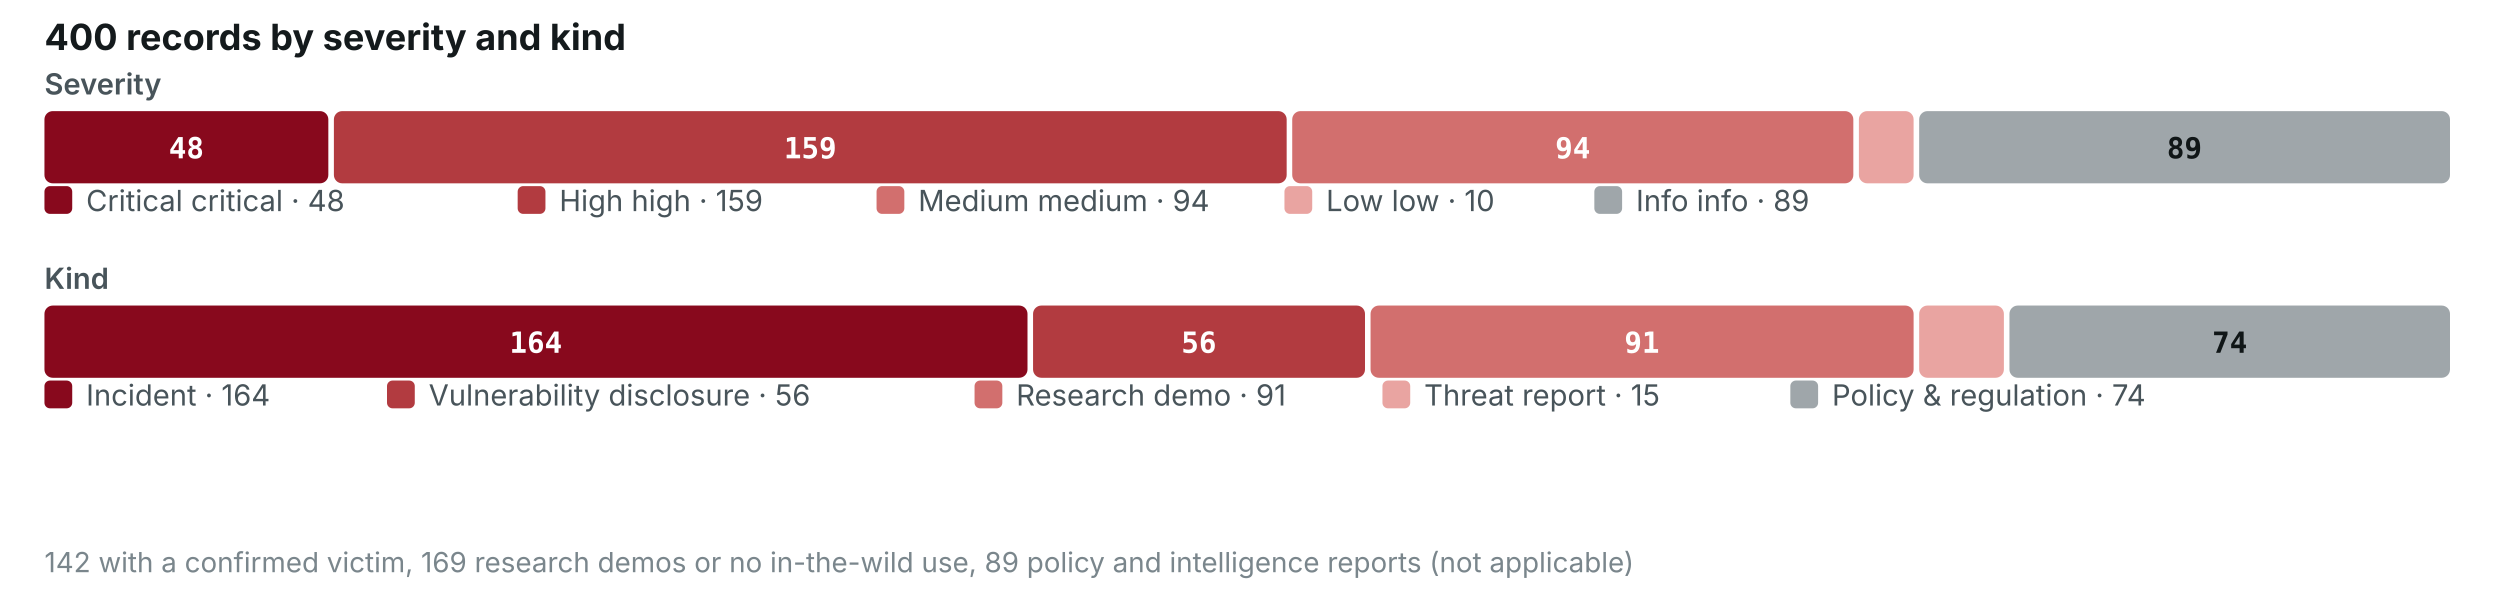
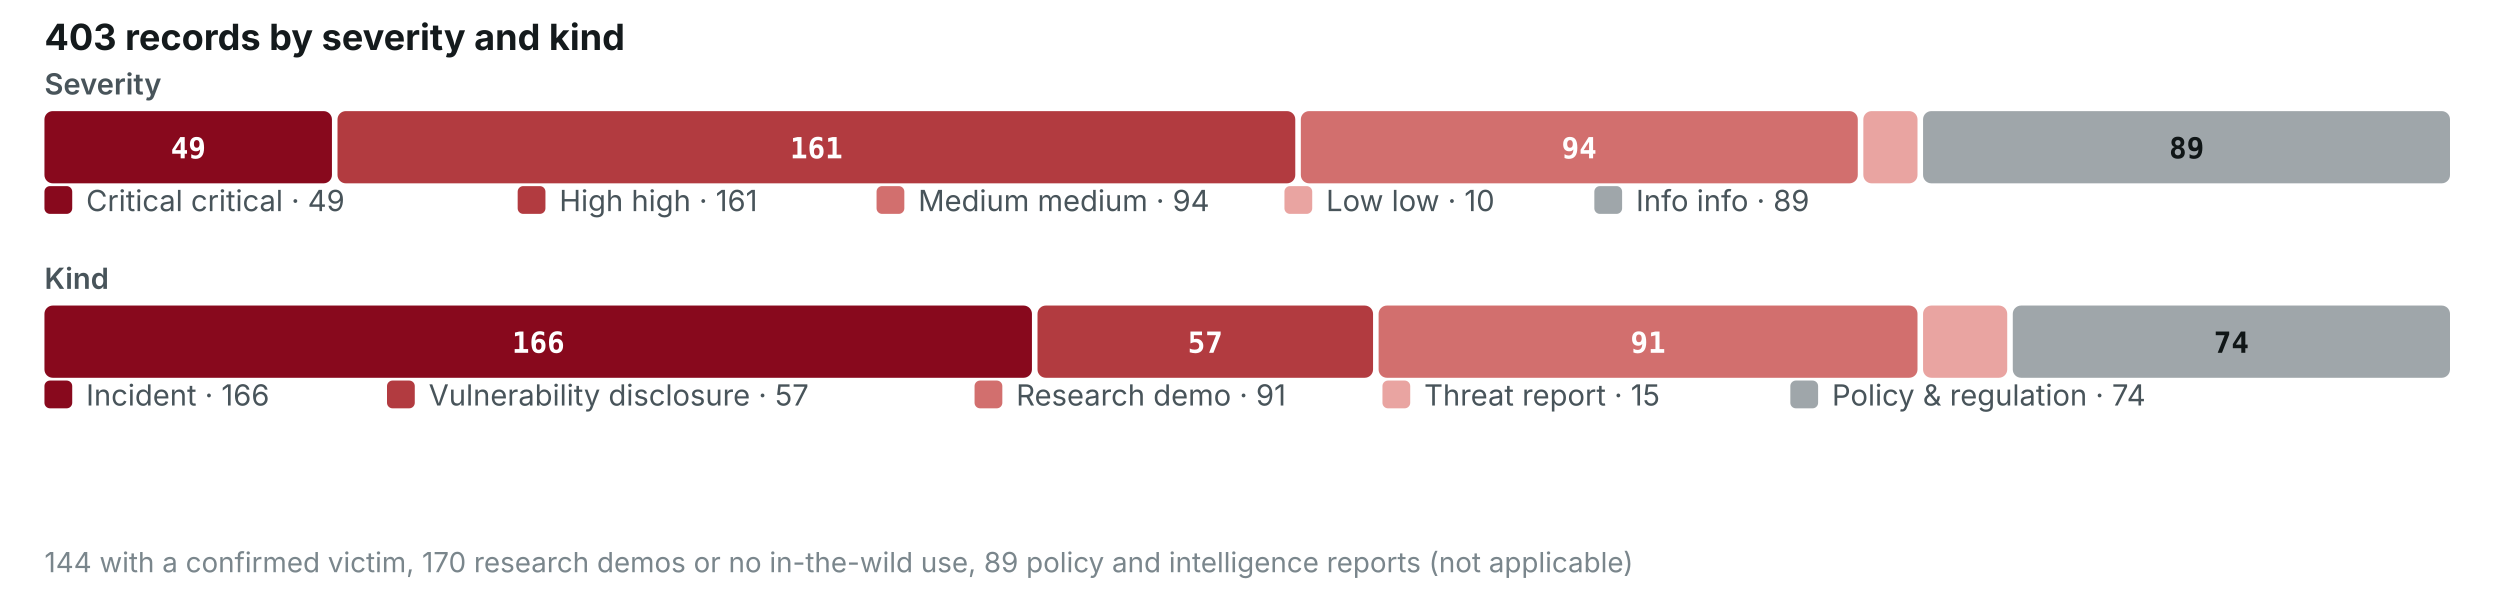
<svg xmlns="http://www.w3.org/2000/svg" viewBox="0 0 900 216" width="900" height="216" role="img" font-family="ui-sans-serif,-apple-system,'Segoe UI','PingFang SC','Microsoft YaHei',sans-serif">
  <rect width="900" height="216" fill="#FFFFFF" />
-   <text x="16" y="18" font-size="13" font-weight="700" fill="#141A1C">400 records by severity and kind</text>
+   <text x="16" y="18" font-size="13" font-weight="700" fill="#141A1C">403 records by severity and kind</text>
  <text x="16" y="34" font-size="10.5" fill="#48545A" font-weight="600">Severity</text>
-   <rect x="16.0" y="40" width="102.2" height="26" rx="3" fill="#88091D" />
-   <text x="67.1" y="57" font-size="10.5" text-anchor="middle" font-family="ui-monospace,'SF Mono','Cascadia Mono','Consolas',monospace" font-weight="700" fill="#FFFFFF">48</text>
-   <rect x="120.2" y="40" width="343.0" height="26" rx="3" fill="#B23B40" />
-   <text x="291.7" y="57" font-size="10.5" text-anchor="middle" font-family="ui-monospace,'SF Mono','Cascadia Mono','Consolas',monospace" font-weight="700" fill="#FFFFFF">159</text>
-   <rect x="465.2" y="40" width="202.0" height="26" rx="3" fill="#D26F6E" />
-   <text x="566.2" y="57" font-size="10.5" text-anchor="middle" font-family="ui-monospace,'SF Mono','Cascadia Mono','Consolas',monospace" font-weight="700" fill="#FFFFFF">94</text>
-   <rect x="669.2" y="40" width="19.7" height="26" rx="3" fill="#E9A4A1" />
-   <rect x="690.9" y="40" width="191.1" height="26" rx="3" fill="#9FA6AA" />
-   <text x="786.4" y="57" font-size="10.5" text-anchor="middle" font-family="ui-monospace,'SF Mono','Cascadia Mono','Consolas',monospace" font-weight="700" fill="#101617">89</text>
+   <rect x="16.0" y="40" width="103.5" height="26" rx="3" fill="#88091D" />
+   <text x="67.8" y="57" font-size="10.5" text-anchor="middle" font-family="ui-monospace,'SF Mono','Cascadia Mono','Consolas',monospace" font-weight="700" fill="#FFFFFF">49</text>
+   <rect x="121.5" y="40" width="344.8" height="26" rx="3" fill="#B23B40" />
+   <text x="293.9" y="57" font-size="10.5" text-anchor="middle" font-family="ui-monospace,'SF Mono','Cascadia Mono','Consolas',monospace" font-weight="700" fill="#FFFFFF">161</text>
+   <rect x="468.3" y="40" width="200.5" height="26" rx="3" fill="#D26F6E" />
+   <text x="568.5" y="57" font-size="10.5" text-anchor="middle" font-family="ui-monospace,'SF Mono','Cascadia Mono','Consolas',monospace" font-weight="700" fill="#FFFFFF">94</text>
+   <rect x="670.8" y="40" width="19.5" height="26" rx="3" fill="#E9A4A1" />
+   <rect x="692.3" y="40" width="189.7" height="26" rx="3" fill="#9FA6AA" />
+   <text x="787.2" y="57" font-size="10.5" text-anchor="middle" font-family="ui-monospace,'SF Mono','Cascadia Mono','Consolas',monospace" font-weight="700" fill="#101617">89</text>
  <rect x="16" y="67" width="10" height="10" rx="2" fill="#88091D" />
-   <text x="31" y="76" font-size="10.5" fill="#48545A">Critical critical · 48</text>
+   <text x="31" y="76" font-size="10.5" fill="#48545A">Critical critical · 49</text>
  <rect x="186.36" y="67" width="10" height="10" rx="2" fill="#B23B40" />
-   <text x="201.36" y="76" font-size="10.5" fill="#48545A">High high · 159</text>
+   <text x="201.36" y="76" font-size="10.5" fill="#48545A">High high · 161</text>
  <rect x="315.56" y="67" width="10" height="10" rx="2" fill="#D26F6E" />
  <text x="330.56" y="76" font-size="10.5" fill="#48545A">Medium medium · 94</text>
  <rect x="462.4" y="67" width="10" height="10" rx="2" fill="#E9A4A1" />
  <text x="477.4" y="76" font-size="10.5" fill="#48545A">Low low · 10</text>
  <rect x="573.96" y="67" width="10" height="10" rx="2" fill="#9FA6AA" />
  <text x="588.96" y="76" font-size="10.5" fill="#48545A">Info info · 89</text>
  <text x="16" y="104" font-size="10.5" fill="#48545A" font-weight="600">Kind</text>
-   <rect x="16.0" y="110" width="353.9" height="26" rx="3" fill="#88091D" />
-   <text x="192.9" y="127" font-size="10.5" text-anchor="middle" font-family="ui-monospace,'SF Mono','Cascadia Mono','Consolas',monospace" font-weight="700" fill="#FFFFFF">164</text>
-   <rect x="371.9" y="110" width="119.5" height="26" rx="3" fill="#B23B40" />
-   <text x="431.6" y="127" font-size="10.5" text-anchor="middle" font-family="ui-monospace,'SF Mono','Cascadia Mono','Consolas',monospace" font-weight="700" fill="#FFFFFF">56</text>
-   <rect x="493.4" y="110" width="195.5" height="26" rx="3" fill="#D26F6E" />
-   <text x="591.1" y="127" font-size="10.5" text-anchor="middle" font-family="ui-monospace,'SF Mono','Cascadia Mono','Consolas',monospace" font-weight="700" fill="#FFFFFF">91</text>
-   <rect x="690.9" y="110" width="30.5" height="26" rx="3" fill="#E9A4A1" />
-   <rect x="723.4" y="110" width="158.6" height="26" rx="3" fill="#9FA6AA" />
-   <text x="802.7" y="127" font-size="10.5" text-anchor="middle" font-family="ui-monospace,'SF Mono','Cascadia Mono','Consolas',monospace" font-weight="700" fill="#101617">74</text>
+   <rect x="16.0" y="110" width="355.5" height="26" rx="3" fill="#88091D" />
+   <text x="193.8" y="127" font-size="10.5" text-anchor="middle" font-family="ui-monospace,'SF Mono','Cascadia Mono','Consolas',monospace" font-weight="700" fill="#FFFFFF">166</text>
+   <rect x="373.5" y="110" width="120.8" height="26" rx="3" fill="#B23B40" />
+   <text x="433.9" y="127" font-size="10.5" text-anchor="middle" font-family="ui-monospace,'SF Mono','Cascadia Mono','Consolas',monospace" font-weight="700" fill="#FFFFFF">57</text>
+   <rect x="496.3" y="110" width="194.0" height="26" rx="3" fill="#D26F6E" />
+   <text x="593.3" y="127" font-size="10.5" text-anchor="middle" font-family="ui-monospace,'SF Mono','Cascadia Mono','Consolas',monospace" font-weight="700" fill="#FFFFFF">91</text>
+   <rect x="692.3" y="110" width="30.3" height="26" rx="3" fill="#E9A4A1" />
+   <rect x="724.6" y="110" width="157.4" height="26" rx="3" fill="#9FA6AA" />
+   <text x="803.3" y="127" font-size="10.5" text-anchor="middle" font-family="ui-monospace,'SF Mono','Cascadia Mono','Consolas',monospace" font-weight="700" fill="#101617">74</text>
  <rect x="16" y="137" width="10" height="10" rx="2" fill="#88091D" />
-   <text x="31" y="146" font-size="10.5" fill="#48545A">Incident · 164</text>
+   <text x="31" y="146" font-size="10.5" fill="#48545A">Incident · 166</text>
  <rect x="139.32" y="137" width="10" height="10" rx="2" fill="#B23B40" />
-   <text x="154.32" y="146" font-size="10.5" fill="#48545A">Vulnerability disclosure · 56</text>
+   <text x="154.32" y="146" font-size="10.5" fill="#48545A">Vulnerability disclosure · 57</text>
  <rect x="350.84" y="137" width="10" height="10" rx="2" fill="#D26F6E" />
  <text x="365.84" y="146" font-size="10.5" fill="#48545A">Research demo · 91</text>
  <rect x="497.68" y="137" width="10" height="10" rx="2" fill="#E9A4A1" />
  <text x="512.68" y="146" font-size="10.5" fill="#48545A">Threat report · 15</text>
  <rect x="644.52" y="137" width="10" height="10" rx="2" fill="#9FA6AA" />
  <text x="659.52" y="146" font-size="10.5" fill="#48545A">Policy &amp; regulation · 74</text>
-   <text x="16" y="206" font-size="10" fill="#7A868C">142 with a confirmed victim, 169 research demos or no in-the-wild use, 89 policy and intelligence reports (not applicable)</text>
+   <text x="16" y="206" font-size="10" fill="#7A868C">144 with a confirmed victim, 170 research demos or no in-the-wild use, 89 policy and intelligence reports (not applicable)</text>
</svg>
